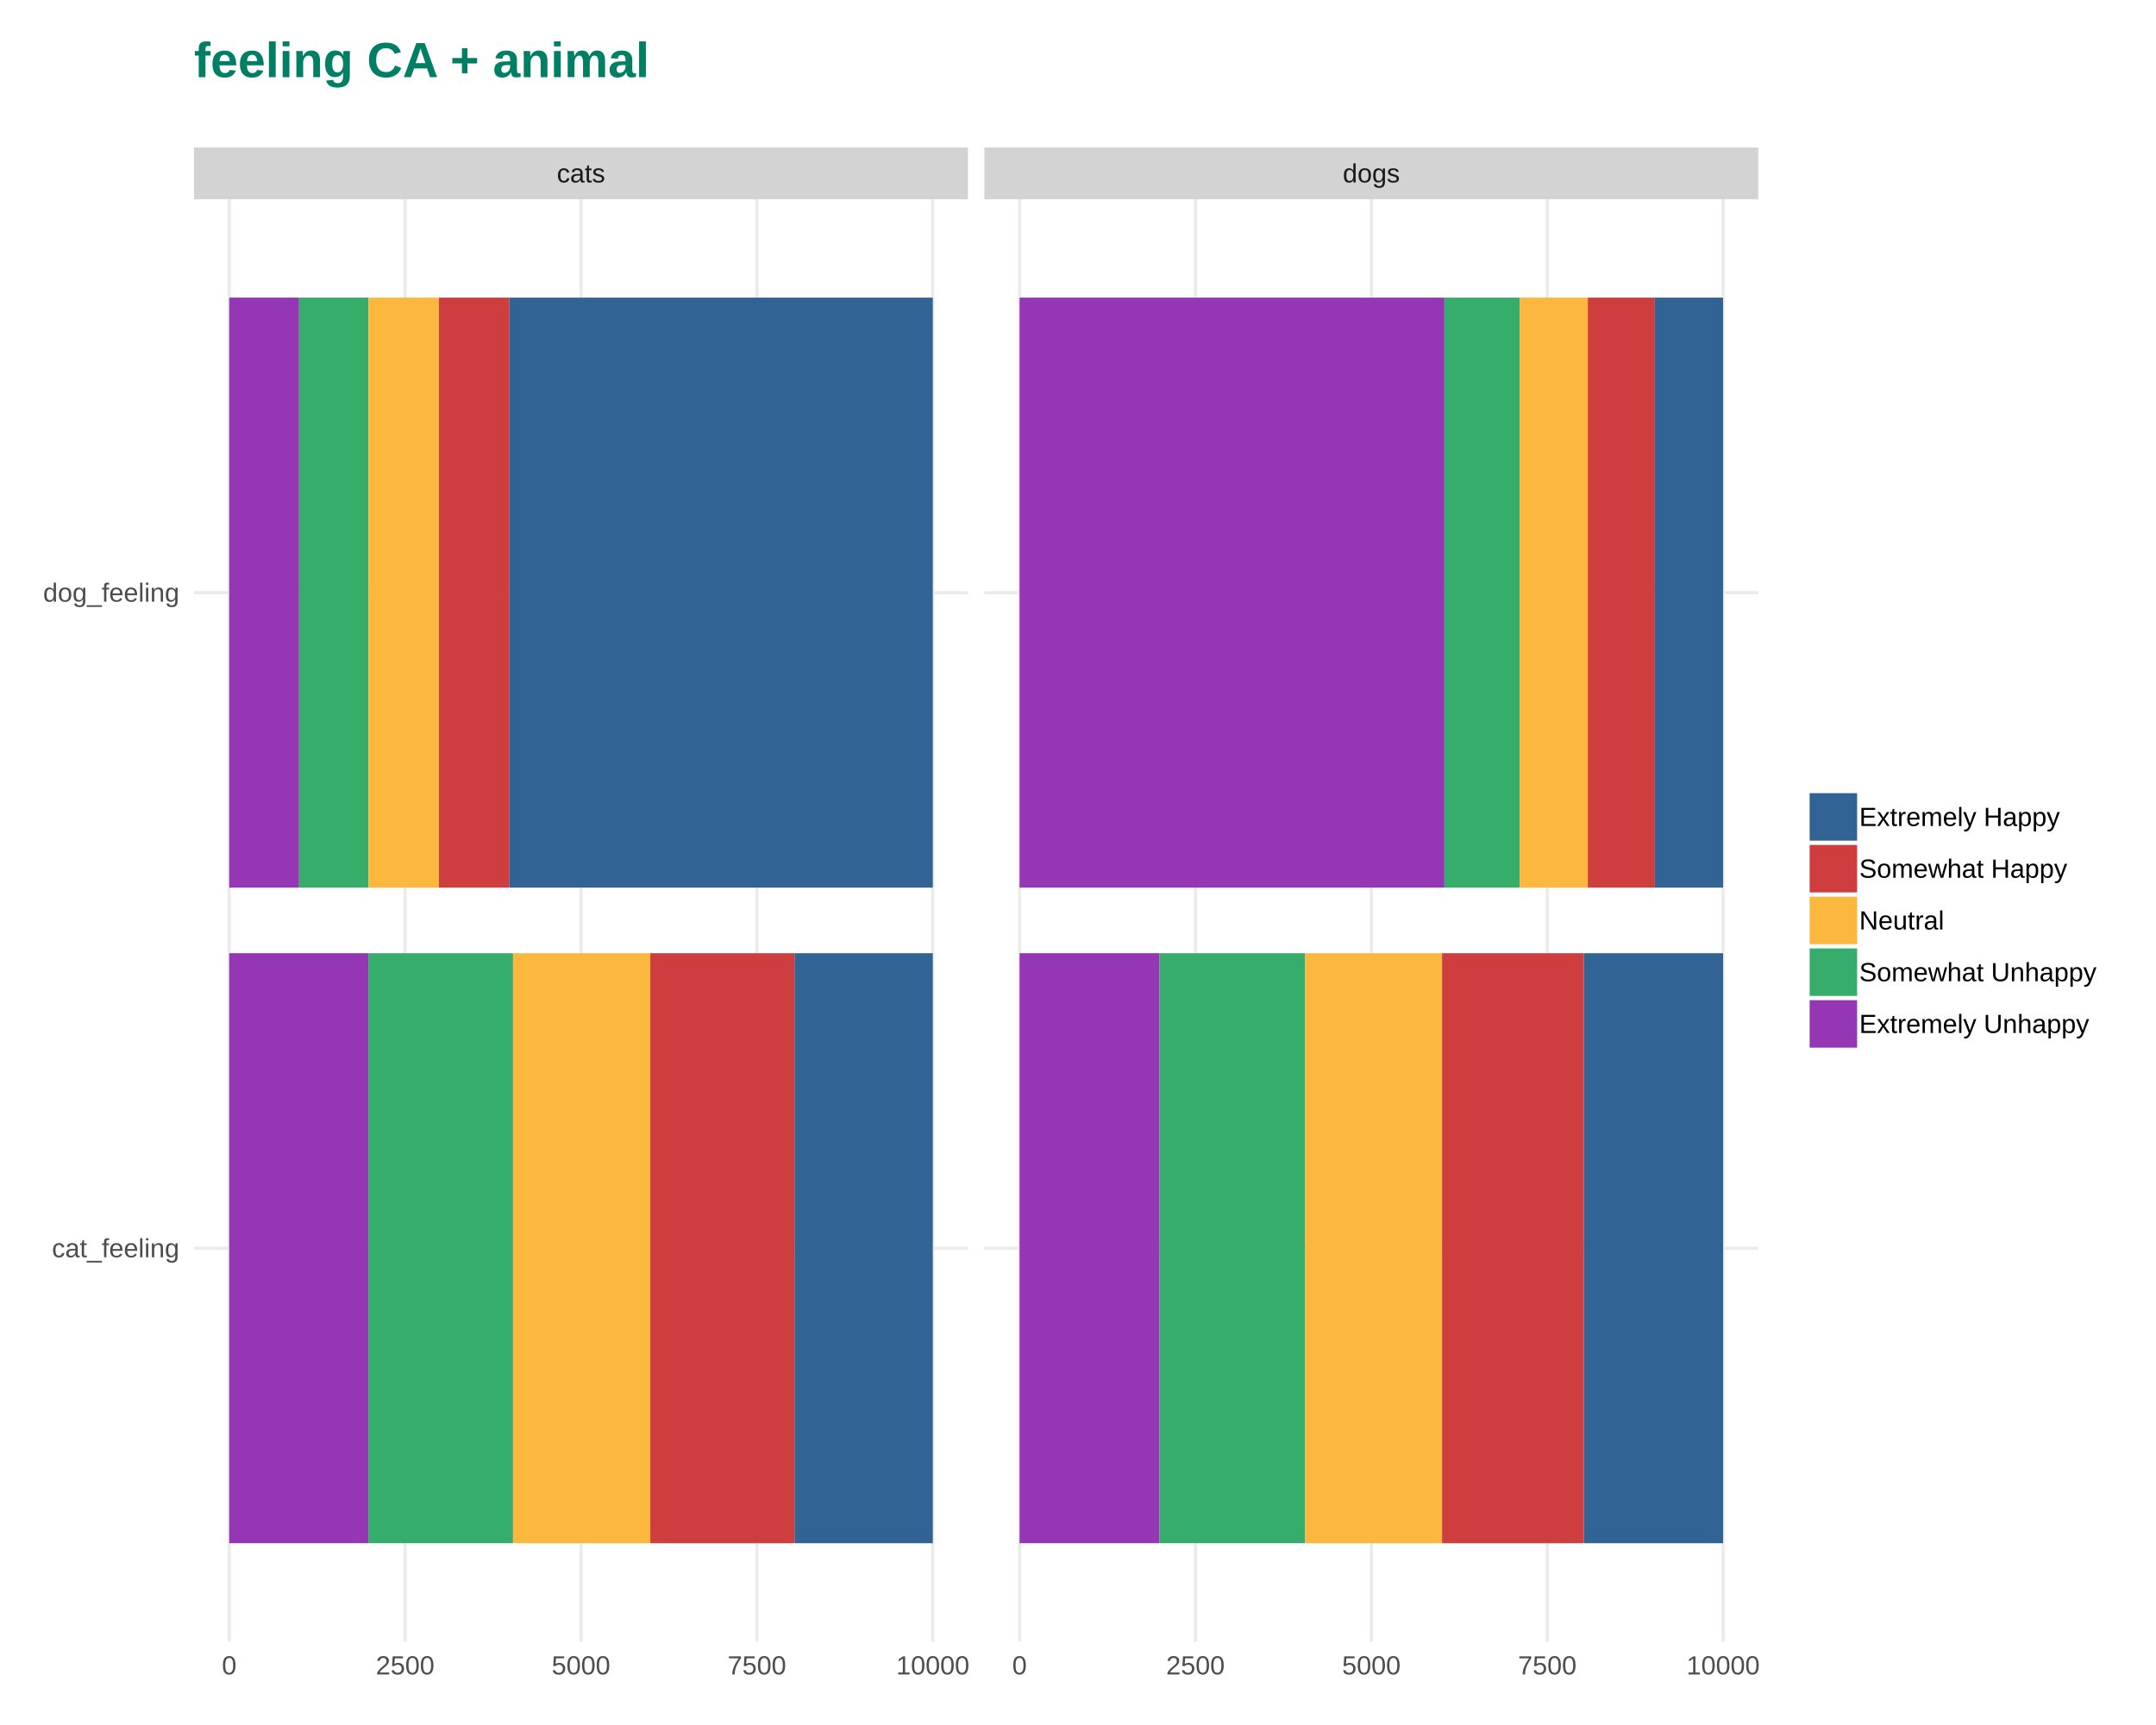
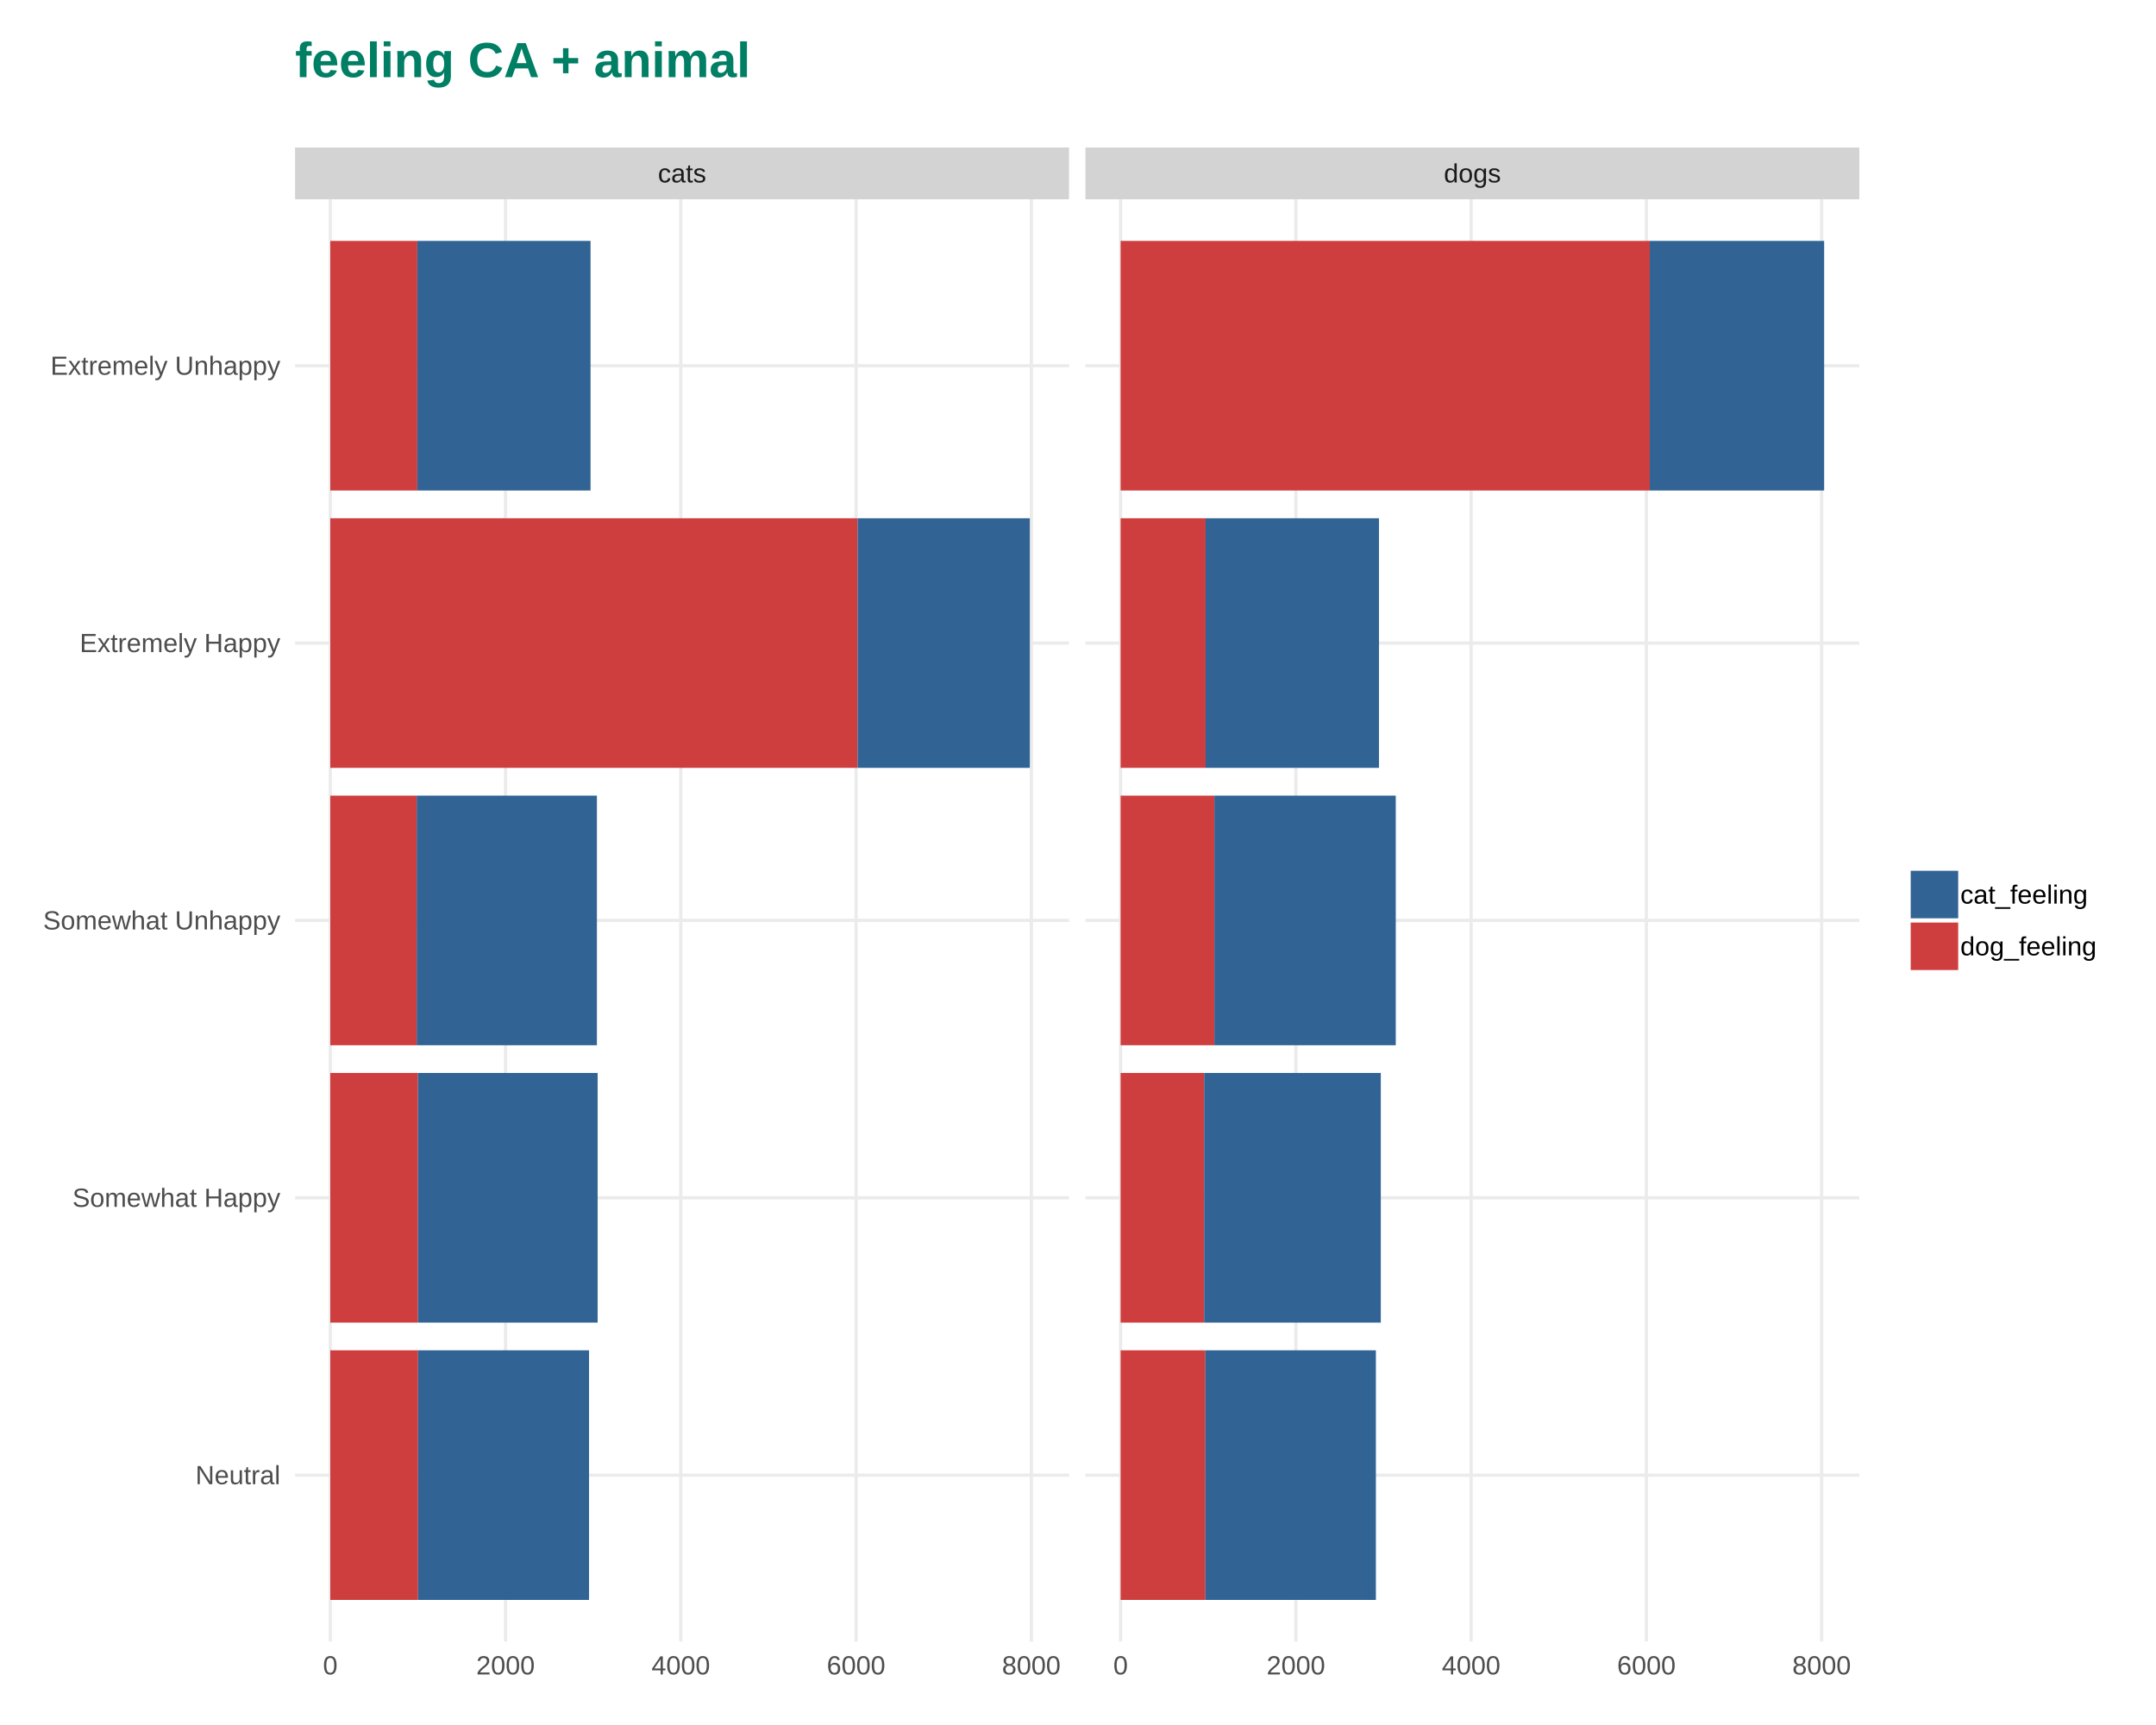
<svg xmlns="http://www.w3.org/2000/svg" viewBox="0 0 720.00 576.00">
  <defs>
    <style type="text/css">
    line, polyline, polygon, path, rect, circle {
      fill: none;
      stroke: #000000;
      stroke-linecap: round;
      stroke-linejoin: round;
      stroke-miterlimit: 10.00;
    }
  </style>
  </defs>
  <rect width="100%" height="100%" style="stroke: none; fill: #FFFFFF;" />
  <defs>
-     <clipPath id="cpNjQuODB8MzIzLjI1fDU0OC4xNHw2Ni41NQ==">
-       <rect x="64.80" y="66.55" width="258.45" height="481.59" />
+     <clipPath id="cpOTguNTV8MzU3LjAwfDU0OC4xNHw2Ni41NQ==">
+       <rect x="98.55" y="66.55" width="258.45" height="481.59" />
    </clipPath>
  </defs>
-   <polyline points="64.80,416.79 323.25,416.79 " style="stroke-width: 1.07; stroke: #EBEBEB; stroke-linecap: butt;" clip-path="url(#cpNjQuODB8MzIzLjI1fDU0OC4xNHw2Ni41NQ==)" />
-   <polyline points="64.80,197.89 323.25,197.89 " style="stroke-width: 1.07; stroke: #EBEBEB; stroke-linecap: butt;" clip-path="url(#cpNjQuODB8MzIzLjI1fDU0OC4xNHw2Ni41NQ==)" />
-   <polyline points="76.55,548.14 76.55,66.55 " style="stroke-width: 1.07; stroke: #EBEBEB; stroke-linecap: butt;" clip-path="url(#cpNjQuODB8MzIzLjI1fDU0OC4xNHw2Ni41NQ==)" />
-   <polyline points="135.29,548.14 135.29,66.55 " style="stroke-width: 1.07; stroke: #EBEBEB; stroke-linecap: butt;" clip-path="url(#cpNjQuODB8MzIzLjI1fDU0OC4xNHw2Ni41NQ==)" />
-   <polyline points="194.03,548.14 194.03,66.55 " style="stroke-width: 1.07; stroke: #EBEBEB; stroke-linecap: butt;" clip-path="url(#cpNjQuODB8MzIzLjI1fDU0OC4xNHw2Ni41NQ==)" />
-   <polyline points="252.77,548.14 252.77,66.55 " style="stroke-width: 1.07; stroke: #EBEBEB; stroke-linecap: butt;" clip-path="url(#cpNjQuODB8MzIzLjI1fDU0OC4xNHw2Ni41NQ==)" />
-   <polyline points="311.50,548.14 311.50,66.55 " style="stroke-width: 1.07; stroke: #EBEBEB; stroke-linecap: butt;" clip-path="url(#cpNjQuODB8MzIzLjI1fDU0OC4xNHw2Ni41NQ==)" />
-   <rect x="76.55" y="318.29" width="46.45" height="197.01" style="stroke-width: 1.07; stroke: none; stroke-linecap: butt; fill: #9537B5;" clip-path="url(#cpNjQuODB8MzIzLjI1fDU0OC4xNHw2Ni41NQ==)" />
-   <rect x="123.00" y="318.29" width="48.33" height="197.01" style="stroke-width: 1.07; stroke: none; stroke-linecap: butt; fill: #37AD6C;" clip-path="url(#cpNjQuODB8MzIzLjI1fDU0OC4xNHw2Ni41NQ==)" />
-   <rect x="171.33" y="318.29" width="45.84" height="197.01" style="stroke-width: 1.07; stroke: none; stroke-linecap: butt; fill: #FCB73E;" clip-path="url(#cpNjQuODB8MzIzLjI1fDU0OC4xNHw2Ni41NQ==)" />
-   <rect x="217.17" y="318.29" width="48.17" height="197.01" style="stroke-width: 1.07; stroke: none; stroke-linecap: butt; fill: #CF3E3E;" clip-path="url(#cpNjQuODB8MzIzLjI1fDU0OC4xNHw2Ni41NQ==)" />
-   <rect x="265.34" y="318.29" width="46.17" height="197.01" style="stroke-width: 1.07; stroke: none; stroke-linecap: butt; fill: #316395;" clip-path="url(#cpNjQuODB8MzIzLjI1fDU0OC4xNHw2Ni41NQ==)" />
-   <rect x="76.55" y="99.38" width="23.33" height="197.01" style="stroke-width: 1.07; stroke: none; stroke-linecap: butt; fill: #9537B5;" clip-path="url(#cpNjQuODB8MzIzLjI1fDU0OC4xNHw2Ni41NQ==)" />
-   <rect x="99.88" y="99.38" width="23.17" height="197.01" style="stroke-width: 1.07; stroke: none; stroke-linecap: butt; fill: #37AD6C;" clip-path="url(#cpNjQuODB8MzIzLjI1fDU0OC4xNHw2Ni41NQ==)" />
-   <rect x="123.05" y="99.38" width="23.54" height="197.01" style="stroke-width: 1.07; stroke: none; stroke-linecap: butt; fill: #FCB73E;" clip-path="url(#cpNjQuODB8MzIzLjI1fDU0OC4xNHw2Ni41NQ==)" />
-   <rect x="146.59" y="99.38" width="23.52" height="197.01" style="stroke-width: 1.07; stroke: none; stroke-linecap: butt; fill: #CF3E3E;" clip-path="url(#cpNjQuODB8MzIzLjI1fDU0OC4xNHw2Ni41NQ==)" />
-   <rect x="170.11" y="99.38" width="141.40" height="197.01" style="stroke-width: 1.07; stroke: none; stroke-linecap: butt; fill: #316395;" clip-path="url(#cpNjQuODB8MzIzLjI1fDU0OC4xNHw2Ni41NQ==)" />
+   <polyline points="98.55,492.57 357.00,492.57 " style="stroke-width: 1.07; stroke: #EBEBEB; stroke-linecap: butt;" clip-path="url(#cpOTguNTV8MzU3LjAwfDU0OC4xNHw2Ni41NQ==)" />
+   <polyline points="98.55,399.96 357.00,399.96 " style="stroke-width: 1.07; stroke: #EBEBEB; stroke-linecap: butt;" clip-path="url(#cpOTguNTV8MzU3LjAwfDU0OC4xNHw2Ni41NQ==)" />
+   <polyline points="98.55,307.34 357.00,307.34 " style="stroke-width: 1.07; stroke: #EBEBEB; stroke-linecap: butt;" clip-path="url(#cpOTguNTV8MzU3LjAwfDU0OC4xNHw2Ni41NQ==)" />
+   <polyline points="98.55,214.73 357.00,214.73 " style="stroke-width: 1.07; stroke: #EBEBEB; stroke-linecap: butt;" clip-path="url(#cpOTguNTV8MzU3LjAwfDU0OC4xNHw2Ni41NQ==)" />
+   <polyline points="98.55,122.12 357.00,122.12 " style="stroke-width: 1.07; stroke: #EBEBEB; stroke-linecap: butt;" clip-path="url(#cpOTguNTV8MzU3LjAwfDU0OC4xNHw2Ni41NQ==)" />
+   <polyline points="110.30,548.14 110.30,66.55 " style="stroke-width: 1.07; stroke: #EBEBEB; stroke-linecap: butt;" clip-path="url(#cpOTguNTV8MzU3LjAwfDU0OC4xNHw2Ni41NQ==)" />
+   <polyline points="168.82,548.14 168.82,66.55 " style="stroke-width: 1.07; stroke: #EBEBEB; stroke-linecap: butt;" clip-path="url(#cpOTguNTV8MzU3LjAwfDU0OC4xNHw2Ni41NQ==)" />
+   <polyline points="227.35,548.14 227.35,66.55 " style="stroke-width: 1.07; stroke: #EBEBEB; stroke-linecap: butt;" clip-path="url(#cpOTguNTV8MzU3LjAwfDU0OC4xNHw2Ni41NQ==)" />
+   <polyline points="285.88,548.14 285.88,66.55 " style="stroke-width: 1.07; stroke: #EBEBEB; stroke-linecap: butt;" clip-path="url(#cpOTguNTV8MzU3LjAwfDU0OC4xNHw2Ni41NQ==)" />
+   <polyline points="344.41,548.14 344.41,66.55 " style="stroke-width: 1.07; stroke: #EBEBEB; stroke-linecap: butt;" clip-path="url(#cpOTguNTV8MzU3LjAwfDU0OC4xNHw2Ni41NQ==)" />
+   <rect x="110.30" y="450.89" width="29.32" height="83.35" style="stroke-width: 1.07; stroke: none; stroke-linecap: butt; fill: #CF3E3E;" clip-path="url(#cpOTguNTV8MzU3LjAwfDU0OC4xNHw2Ni41NQ==)" />
+   <rect x="139.62" y="450.89" width="57.09" height="83.35" style="stroke-width: 1.07; stroke: none; stroke-linecap: butt; fill: #316395;" clip-path="url(#cpOTguNTV8MzU3LjAwfDU0OC4xNHw2Ni41NQ==)" />
+   <rect x="110.30" y="358.28" width="29.29" height="83.35" style="stroke-width: 1.07; stroke: none; stroke-linecap: butt; fill: #CF3E3E;" clip-path="url(#cpOTguNTV8MzU3LjAwfDU0OC4xNHw2Ni41NQ==)" />
+   <rect x="139.59" y="358.28" width="59.99" height="83.35" style="stroke-width: 1.07; stroke: none; stroke-linecap: butt; fill: #316395;" clip-path="url(#cpOTguNTV8MzU3LjAwfDU0OC4xNHw2Ni41NQ==)" />
+   <rect x="110.30" y="265.67" width="28.85" height="83.35" style="stroke-width: 1.07; stroke: none; stroke-linecap: butt; fill: #CF3E3E;" clip-path="url(#cpOTguNTV8MzU3LjAwfDU0OC4xNHw2Ni41NQ==)" />
+   <rect x="139.15" y="265.67" width="60.19" height="83.35" style="stroke-width: 1.07; stroke: none; stroke-linecap: butt; fill: #316395;" clip-path="url(#cpOTguNTV8MzU3LjAwfDU0OC4xNHw2Ni41NQ==)" />
+   <rect x="110.30" y="173.05" width="176.11" height="83.35" style="stroke-width: 1.07; stroke: none; stroke-linecap: butt; fill: #CF3E3E;" clip-path="url(#cpOTguNTV8MzU3LjAwfDU0OC4xNHw2Ni41NQ==)" />
+   <rect x="286.41" y="173.05" width="57.50" height="83.35" style="stroke-width: 1.07; stroke: none; stroke-linecap: butt; fill: #316395;" clip-path="url(#cpOTguNTV8MzU3LjAwfDU0OC4xNHw2Ni41NQ==)" />
+   <rect x="110.30" y="80.44" width="29.06" height="83.35" style="stroke-width: 1.07; stroke: none; stroke-linecap: butt; fill: #CF3E3E;" clip-path="url(#cpOTguNTV8MzU3LjAwfDU0OC4xNHw2Ni41NQ==)" />
+   <rect x="139.36" y="80.44" width="57.85" height="83.35" style="stroke-width: 1.07; stroke: none; stroke-linecap: butt; fill: #316395;" clip-path="url(#cpOTguNTV8MzU3LjAwfDU0OC4xNHw2Ni41NQ==)" />
  <defs>
    <clipPath id="cpMC4wMHw3MjAuMDB8NTc2LjAwfDAuMDA=">
      <rect x="0.00" y="0.00" width="720.00" height="576.00" />
    </clipPath>
  </defs>
  <defs>
-     <clipPath id="cpMzI4LjczfDU4Ny4xOHw1NDguMTR8NjYuNTU=">
-       <rect x="328.73" y="66.55" width="258.45" height="481.59" />
+     <clipPath id="cpMzYyLjQ4fDYyMC45M3w1NDguMTR8NjYuNTU=">
+       <rect x="362.48" y="66.55" width="258.45" height="481.59" />
    </clipPath>
  </defs>
-   <polyline points="328.73,416.79 587.18,416.79 " style="stroke-width: 1.07; stroke: #EBEBEB; stroke-linecap: butt;" clip-path="url(#cpMzI4LjczfDU4Ny4xOHw1NDguMTR8NjYuNTU=)" />
-   <polyline points="328.73,197.89 587.18,197.89 " style="stroke-width: 1.07; stroke: #EBEBEB; stroke-linecap: butt;" clip-path="url(#cpMzI4LjczfDU4Ny4xOHw1NDguMTR8NjYuNTU=)" />
-   <polyline points="340.48,548.14 340.48,66.55 " style="stroke-width: 1.07; stroke: #EBEBEB; stroke-linecap: butt;" clip-path="url(#cpMzI4LjczfDU4Ny4xOHw1NDguMTR8NjYuNTU=)" />
-   <polyline points="399.22,548.14 399.22,66.55 " style="stroke-width: 1.07; stroke: #EBEBEB; stroke-linecap: butt;" clip-path="url(#cpMzI4LjczfDU4Ny4xOHw1NDguMTR8NjYuNTU=)" />
-   <polyline points="457.96,548.14 457.96,66.55 " style="stroke-width: 1.07; stroke: #EBEBEB; stroke-linecap: butt;" clip-path="url(#cpMzI4LjczfDU4Ny4xOHw1NDguMTR8NjYuNTU=)" />
-   <polyline points="516.70,548.14 516.70,66.55 " style="stroke-width: 1.07; stroke: #EBEBEB; stroke-linecap: butt;" clip-path="url(#cpMzI4LjczfDU4Ny4xOHw1NDguMTR8NjYuNTU=)" />
-   <polyline points="575.44,548.14 575.44,66.55 " style="stroke-width: 1.07; stroke: #EBEBEB; stroke-linecap: butt;" clip-path="url(#cpMzI4LjczfDU4Ny4xOHw1NDguMTR8NjYuNTU=)" />
-   <rect x="340.48" y="318.29" width="46.76" height="197.01" style="stroke-width: 1.07; stroke: none; stroke-linecap: butt; fill: #9537B5;" clip-path="url(#cpMzI4LjczfDU4Ny4xOHw1NDguMTR8NjYuNTU=)" />
-   <rect x="387.24" y="318.29" width="48.64" height="197.01" style="stroke-width: 1.07; stroke: none; stroke-linecap: butt; fill: #37AD6C;" clip-path="url(#cpMzI4LjczfDU4Ny4xOHw1NDguMTR8NjYuNTU=)" />
-   <rect x="435.87" y="318.29" width="45.70" height="197.01" style="stroke-width: 1.07; stroke: none; stroke-linecap: butt; fill: #FCB73E;" clip-path="url(#cpMzI4LjczfDU4Ny4xOHw1NDguMTR8NjYuNTU=)" />
-   <rect x="481.57" y="318.29" width="47.37" height="197.01" style="stroke-width: 1.07; stroke: none; stroke-linecap: butt; fill: #CF3E3E;" clip-path="url(#cpMzI4LjczfDU4Ny4xOHw1NDguMTR8NjYuNTU=)" />
-   <rect x="528.94" y="318.29" width="46.50" height="197.01" style="stroke-width: 1.07; stroke: none; stroke-linecap: butt; fill: #316395;" clip-path="url(#cpMzI4LjczfDU4Ny4xOHw1NDguMTR8NjYuNTU=)" />
-   <rect x="340.48" y="99.38" width="141.89" height="197.01" style="stroke-width: 1.07; stroke: none; stroke-linecap: butt; fill: #9537B5;" clip-path="url(#cpMzI4LjczfDU4Ny4xOHw1NDguMTR8NjYuNTU=)" />
-   <rect x="482.37" y="99.38" width="25.14" height="197.01" style="stroke-width: 1.07; stroke: none; stroke-linecap: butt; fill: #37AD6C;" clip-path="url(#cpMzI4LjczfDU4Ny4xOHw1NDguMTR8NjYuNTU=)" />
-   <rect x="507.51" y="99.38" width="22.74" height="197.01" style="stroke-width: 1.07; stroke: none; stroke-linecap: butt; fill: #FCB73E;" clip-path="url(#cpMzI4LjczfDU4Ny4xOHw1NDguMTR8NjYuNTU=)" />
-   <rect x="530.25" y="99.38" width="22.39" height="197.01" style="stroke-width: 1.07; stroke: none; stroke-linecap: butt; fill: #CF3E3E;" clip-path="url(#cpMzI4LjczfDU4Ny4xOHw1NDguMTR8NjYuNTU=)" />
-   <rect x="552.64" y="99.38" width="22.79" height="197.01" style="stroke-width: 1.07; stroke: none; stroke-linecap: butt; fill: #316395;" clip-path="url(#cpMzI4LjczfDU4Ny4xOHw1NDguMTR8NjYuNTU=)" />
+   <polyline points="362.48,492.57 620.93,492.57 " style="stroke-width: 1.07; stroke: #EBEBEB; stroke-linecap: butt;" clip-path="url(#cpMzYyLjQ4fDYyMC45M3w1NDguMTR8NjYuNTU=)" />
+   <polyline points="362.48,399.96 620.93,399.96 " style="stroke-width: 1.07; stroke: #EBEBEB; stroke-linecap: butt;" clip-path="url(#cpMzYyLjQ4fDYyMC45M3w1NDguMTR8NjYuNTU=)" />
+   <polyline points="362.48,307.34 620.93,307.34 " style="stroke-width: 1.07; stroke: #EBEBEB; stroke-linecap: butt;" clip-path="url(#cpMzYyLjQ4fDYyMC45M3w1NDguMTR8NjYuNTU=)" />
+   <polyline points="362.48,214.73 620.93,214.73 " style="stroke-width: 1.07; stroke: #EBEBEB; stroke-linecap: butt;" clip-path="url(#cpMzYyLjQ4fDYyMC45M3w1NDguMTR8NjYuNTU=)" />
+   <polyline points="362.48,122.12 620.93,122.12 " style="stroke-width: 1.07; stroke: #EBEBEB; stroke-linecap: butt;" clip-path="url(#cpMzYyLjQ4fDYyMC45M3w1NDguMTR8NjYuNTU=)" />
+   <polyline points="374.23,548.14 374.23,66.55 " style="stroke-width: 1.07; stroke: #EBEBEB; stroke-linecap: butt;" clip-path="url(#cpMzYyLjQ4fDYyMC45M3w1NDguMTR8NjYuNTU=)" />
+   <polyline points="432.76,548.14 432.76,66.55 " style="stroke-width: 1.07; stroke: #EBEBEB; stroke-linecap: butt;" clip-path="url(#cpMzYyLjQ4fDYyMC45M3w1NDguMTR8NjYuNTU=)" />
+   <polyline points="491.28,548.14 491.28,66.55 " style="stroke-width: 1.07; stroke: #EBEBEB; stroke-linecap: butt;" clip-path="url(#cpMzYyLjQ4fDYyMC45M3w1NDguMTR8NjYuNTU=)" />
+   <polyline points="549.81,548.14 549.81,66.55 " style="stroke-width: 1.07; stroke: #EBEBEB; stroke-linecap: butt;" clip-path="url(#cpMzYyLjQ4fDYyMC45M3w1NDguMTR8NjYuNTU=)" />
+   <polyline points="608.34,548.14 608.34,66.55 " style="stroke-width: 1.07; stroke: #EBEBEB; stroke-linecap: butt;" clip-path="url(#cpMzYyLjQ4fDYyMC45M3w1NDguMTR8NjYuNTU=)" />
+   <rect x="374.23" y="450.89" width="28.33" height="83.35" style="stroke-width: 1.07; stroke: none; stroke-linecap: butt; fill: #CF3E3E;" clip-path="url(#cpMzYyLjQ4fDYyMC45M3w1NDguMTR8NjYuNTU=)" />
+   <rect x="402.56" y="450.89" width="56.92" height="83.35" style="stroke-width: 1.07; stroke: none; stroke-linecap: butt; fill: #316395;" clip-path="url(#cpMzYyLjQ4fDYyMC45M3w1NDguMTR8NjYuNTU=)" />
+   <rect x="374.23" y="358.28" width="27.89" height="83.35" style="stroke-width: 1.07; stroke: none; stroke-linecap: butt; fill: #CF3E3E;" clip-path="url(#cpMzYyLjQ4fDYyMC45M3w1NDguMTR8NjYuNTU=)" />
+   <rect x="402.12" y="358.28" width="59.00" height="83.35" style="stroke-width: 1.07; stroke: none; stroke-linecap: butt; fill: #316395;" clip-path="url(#cpMzYyLjQ4fDYyMC45M3w1NDguMTR8NjYuNTU=)" />
+   <rect x="374.23" y="265.67" width="31.31" height="83.35" style="stroke-width: 1.07; stroke: none; stroke-linecap: butt; fill: #CF3E3E;" clip-path="url(#cpMzYyLjQ4fDYyMC45M3w1NDguMTR8NjYuNTU=)" />
+   <rect x="405.54" y="265.67" width="60.58" height="83.35" style="stroke-width: 1.07; stroke: none; stroke-linecap: butt; fill: #316395;" clip-path="url(#cpMzYyLjQ4fDYyMC45M3w1NDguMTR8NjYuNTU=)" />
+   <rect x="374.23" y="173.05" width="28.39" height="83.35" style="stroke-width: 1.07; stroke: none; stroke-linecap: butt; fill: #CF3E3E;" clip-path="url(#cpMzYyLjQ4fDYyMC45M3w1NDguMTR8NjYuNTU=)" />
+   <rect x="402.61" y="173.05" width="57.91" height="83.35" style="stroke-width: 1.07; stroke: none; stroke-linecap: butt; fill: #316395;" clip-path="url(#cpMzYyLjQ4fDYyMC45M3w1NDguMTR8NjYuNTU=)" />
+   <rect x="374.23" y="80.44" width="176.72" height="83.35" style="stroke-width: 1.07; stroke: none; stroke-linecap: butt; fill: #CF3E3E;" clip-path="url(#cpMzYyLjQ4fDYyMC45M3w1NDguMTR8NjYuNTU=)" />
+   <rect x="550.95" y="80.44" width="58.23" height="83.35" style="stroke-width: 1.07; stroke: none; stroke-linecap: butt; fill: #316395;" clip-path="url(#cpMzYyLjQ4fDYyMC45M3w1NDguMTR8NjYuNTU=)" />
  <defs>
    <clipPath id="cpMC4wMHw3MjAuMDB8NTc2LjAwfDAuMDA=">
      <rect x="0.00" y="0.00" width="720.00" height="576.00" />
    </clipPath>
  </defs>
  <defs>
-     <clipPath id="cpNjQuODB8MzIzLjI1fDY2LjU1fDQ5LjI1">
-       <rect x="64.80" y="49.25" width="258.45" height="17.30" />
+     <clipPath id="cpOTguNTV8MzU3LjAwfDY2LjU1fDQ5LjI1">
+       <rect x="98.55" y="49.25" width="258.45" height="17.30" />
    </clipPath>
  </defs>
-   <rect x="64.80" y="49.25" width="258.45" height="17.30" style="stroke-width: 1.07; stroke: none; fill: #D3D3D3;" clip-path="url(#cpNjQuODB8MzIzLjI1fDY2LjU1fDQ5LjI1)" />
-   <g clip-path="url(#cpNjQuODB8MzIzLjI1fDY2LjU1fDQ5LjI1)">
-     <text x="185.96" y="60.92" style="font-size: 8.80px; fill: #1A1A1A; font-family: Liberation Sans;" textLength="16.14px" lengthAdjust="spacingAndGlyphs">cats</text>
+   <rect x="98.55" y="49.25" width="258.45" height="17.30" style="stroke-width: 1.07; stroke: none; fill: #D3D3D3;" clip-path="url(#cpOTguNTV8MzU3LjAwfDY2LjU1fDQ5LjI1)" />
+   <g clip-path="url(#cpOTguNTV8MzU3LjAwfDY2LjU1fDQ5LjI1)">
+     <text x="219.71" y="60.92" style="font-size: 8.80px; fill: #1A1A1A; font-family: Liberation Sans;" textLength="16.14px" lengthAdjust="spacingAndGlyphs">cats</text>
  </g>
  <defs>
    <clipPath id="cpMC4wMHw3MjAuMDB8NTc2LjAwfDAuMDA=">
      <rect x="0.00" y="0.00" width="720.00" height="576.00" />
    </clipPath>
  </defs>
  <defs>
-     <clipPath id="cpMzI4LjczfDU4Ny4xOHw2Ni41NXw0OS4yNQ==">
-       <rect x="328.73" y="49.25" width="258.45" height="17.30" />
+     <clipPath id="cpMzYyLjQ4fDYyMC45M3w2Ni41NXw0OS4yNQ==">
+       <rect x="362.48" y="49.25" width="258.45" height="17.30" />
    </clipPath>
  </defs>
-   <rect x="328.73" y="49.25" width="258.45" height="17.30" style="stroke-width: 1.07; stroke: none; fill: #D3D3D3;" clip-path="url(#cpMzI4LjczfDU4Ny4xOHw2Ni41NXw0OS4yNQ==)" />
-   <g clip-path="url(#cpMzI4LjczfDU4Ny4xOHw2Ni41NXw0OS4yNQ==)">
-     <text x="448.42" y="60.92" style="font-size: 8.80px; fill: #1A1A1A; font-family: Liberation Sans;" textLength="19.08px" lengthAdjust="spacingAndGlyphs">dogs</text>
+   <rect x="362.48" y="49.25" width="258.45" height="17.30" style="stroke-width: 1.07; stroke: none; fill: #D3D3D3;" clip-path="url(#cpMzYyLjQ4fDYyMC45M3w2Ni41NXw0OS4yNQ==)" />
+   <g clip-path="url(#cpMzYyLjQ4fDYyMC45M3w2Ni41NXw0OS4yNQ==)">
+     <text x="482.17" y="60.92" style="font-size: 8.80px; fill: #1A1A1A; font-family: Liberation Sans;" textLength="19.08px" lengthAdjust="spacingAndGlyphs">dogs</text>
  </g>
  <defs>
    <clipPath id="cpMC4wMHw3MjAuMDB8NTc2LjAwfDAuMDA=">
      <rect x="0.00" y="0.00" width="720.00" height="576.00" />
    </clipPath>
  </defs>
  <g clip-path="url(#cpMC4wMHw3MjAuMDB8NTc2LjAwfDAuMDA=)">
-     <text x="74.10" y="559.12" style="font-size: 8.80px; fill: #4D4D4D; font-family: Liberation Sans;" textLength="4.89px" lengthAdjust="spacingAndGlyphs">0</text>
+     <text x="107.85" y="559.12" style="font-size: 8.80px; fill: #4D4D4D; font-family: Liberation Sans;" textLength="4.89px" lengthAdjust="spacingAndGlyphs">0</text>
  </g>
  <g clip-path="url(#cpMC4wMHw3MjAuMDB8NTc2LjAwfDAuMDA=)">
-     <text x="125.51" y="559.12" style="font-size: 8.80px; fill: #4D4D4D; font-family: Liberation Sans;" textLength="19.56px" lengthAdjust="spacingAndGlyphs">2500</text>
+     <text x="159.04" y="559.12" style="font-size: 8.80px; fill: #4D4D4D; font-family: Liberation Sans;" textLength="19.56px" lengthAdjust="spacingAndGlyphs">2000</text>
  </g>
  <g clip-path="url(#cpMC4wMHw3MjAuMDB8NTc2LjAwfDAuMDA=)">
-     <text x="184.24" y="559.12" style="font-size: 8.80px; fill: #4D4D4D; font-family: Liberation Sans;" textLength="19.56px" lengthAdjust="spacingAndGlyphs">5000</text>
+     <text x="217.57" y="559.12" style="font-size: 8.80px; fill: #4D4D4D; font-family: Liberation Sans;" textLength="19.56px" lengthAdjust="spacingAndGlyphs">4000</text>
  </g>
  <g clip-path="url(#cpMC4wMHw3MjAuMDB8NTc2LjAwfDAuMDA=)">
-     <text x="242.98" y="559.12" style="font-size: 8.80px; fill: #4D4D4D; font-family: Liberation Sans;" textLength="19.56px" lengthAdjust="spacingAndGlyphs">7500</text>
+     <text x="276.10" y="559.12" style="font-size: 8.80px; fill: #4D4D4D; font-family: Liberation Sans;" textLength="19.56px" lengthAdjust="spacingAndGlyphs">6000</text>
  </g>
  <g clip-path="url(#cpMC4wMHw3MjAuMDB8NTc2LjAwfDAuMDA=)">
-     <text x="299.28" y="559.12" style="font-size: 8.80px; fill: #4D4D4D; font-family: Liberation Sans;" textLength="24.45px" lengthAdjust="spacingAndGlyphs">10000</text>
+     <text x="334.62" y="559.12" style="font-size: 8.80px; fill: #4D4D4D; font-family: Liberation Sans;" textLength="19.56px" lengthAdjust="spacingAndGlyphs">8000</text>
  </g>
  <g clip-path="url(#cpMC4wMHw3MjAuMDB8NTc2LjAwfDAuMDA=)">
-     <text x="338.03" y="559.12" style="font-size: 8.80px; fill: #4D4D4D; font-family: Liberation Sans;" textLength="4.89px" lengthAdjust="spacingAndGlyphs">0</text>
+     <text x="371.78" y="559.12" style="font-size: 8.80px; fill: #4D4D4D; font-family: Liberation Sans;" textLength="4.89px" lengthAdjust="spacingAndGlyphs">0</text>
  </g>
  <g clip-path="url(#cpMC4wMHw3MjAuMDB8NTc2LjAwfDAuMDA=)">
-     <text x="389.44" y="559.12" style="font-size: 8.80px; fill: #4D4D4D; font-family: Liberation Sans;" textLength="19.56px" lengthAdjust="spacingAndGlyphs">2500</text>
+     <text x="422.98" y="559.12" style="font-size: 8.80px; fill: #4D4D4D; font-family: Liberation Sans;" textLength="19.56px" lengthAdjust="spacingAndGlyphs">2000</text>
  </g>
  <g clip-path="url(#cpMC4wMHw3MjAuMDB8NTc2LjAwfDAuMDA=)">
-     <text x="448.18" y="559.12" style="font-size: 8.80px; fill: #4D4D4D; font-family: Liberation Sans;" textLength="19.56px" lengthAdjust="spacingAndGlyphs">5000</text>
+     <text x="481.50" y="559.12" style="font-size: 8.80px; fill: #4D4D4D; font-family: Liberation Sans;" textLength="19.56px" lengthAdjust="spacingAndGlyphs">4000</text>
  </g>
  <g clip-path="url(#cpMC4wMHw3MjAuMDB8NTc2LjAwfDAuMDA=)">
-     <text x="506.92" y="559.12" style="font-size: 8.80px; fill: #4D4D4D; font-family: Liberation Sans;" textLength="19.56px" lengthAdjust="spacingAndGlyphs">7500</text>
+     <text x="540.03" y="559.12" style="font-size: 8.80px; fill: #4D4D4D; font-family: Liberation Sans;" textLength="19.56px" lengthAdjust="spacingAndGlyphs">6000</text>
  </g>
  <g clip-path="url(#cpMC4wMHw3MjAuMDB8NTc2LjAwfDAuMDA=)">
-     <text x="563.21" y="559.12" style="font-size: 8.80px; fill: #4D4D4D; font-family: Liberation Sans;" textLength="24.45px" lengthAdjust="spacingAndGlyphs">10000</text>
+     <text x="598.56" y="559.12" style="font-size: 8.80px; fill: #4D4D4D; font-family: Liberation Sans;" textLength="19.56px" lengthAdjust="spacingAndGlyphs">8000</text>
  </g>
  <g clip-path="url(#cpMC4wMHw3MjAuMDB8NTc2LjAwfDAuMDA=)">
-     <text x="17.34" y="419.82" style="font-size: 8.80px; fill: #4D4D4D; font-family: Liberation Sans;" textLength="42.53px" lengthAdjust="spacingAndGlyphs">cat_feeling</text>
+     <text x="65.27" y="495.59" style="font-size: 8.80px; fill: #4D4D4D; font-family: Liberation Sans;" textLength="28.34px" lengthAdjust="spacingAndGlyphs">Neutral</text>
  </g>
  <g clip-path="url(#cpMC4wMHw3MjAuMDB8NTc2LjAwfDAuMDA=)">
-     <text x="14.40" y="200.91" style="font-size: 8.80px; fill: #4D4D4D; font-family: Liberation Sans;" textLength="45.47px" lengthAdjust="spacingAndGlyphs">dog_feeling</text>
-   </g>
-   <rect x="604.33" y="264.85" width="15.86" height="15.86" style="stroke-width: 1.07; stroke: none; stroke-linejoin: miter; fill: #316395;" clip-path="url(#cpMC4wMHw3MjAuMDB8NTc2LjAwfDAuMDA=)" />
-   <rect x="604.33" y="282.13" width="15.86" height="15.86" style="stroke-width: 1.07; stroke: none; stroke-linejoin: miter; fill: #CF3E3E;" clip-path="url(#cpMC4wMHw3MjAuMDB8NTc2LjAwfDAuMDA=)" />
-   <rect x="604.33" y="299.41" width="15.86" height="15.86" style="stroke-width: 1.07; stroke: none; stroke-linejoin: miter; fill: #FCB73E;" clip-path="url(#cpMC4wMHw3MjAuMDB8NTc2LjAwfDAuMDA=)" />
-   <rect x="604.33" y="316.69" width="15.86" height="15.86" style="stroke-width: 1.07; stroke: none; stroke-linejoin: miter; fill: #37AD6C;" clip-path="url(#cpMC4wMHw3MjAuMDB8NTc2LjAwfDAuMDA=)" />
-   <rect x="604.33" y="333.97" width="15.86" height="15.86" style="stroke-width: 1.07; stroke: none; stroke-linejoin: miter; fill: #9537B5;" clip-path="url(#cpMC4wMHw3MjAuMDB8NTc2LjAwfDAuMDA=)" />
-   <g clip-path="url(#cpMC4wMHw3MjAuMDB8NTc2LjAwfDAuMDA=)">
-     <text x="620.90" y="275.81" style="font-size: 8.80px; font-family: Liberation Sans;" textLength="66.98px" lengthAdjust="spacingAndGlyphs">Extremely Happy</text>
+     <text x="24.18" y="402.98" style="font-size: 8.80px; fill: #4D4D4D; font-family: Liberation Sans;" textLength="69.44px" lengthAdjust="spacingAndGlyphs">Somewhat Happy</text>
  </g>
  <g clip-path="url(#cpMC4wMHw3MjAuMDB8NTc2LjAwfDAuMDA=)">
-     <text x="620.90" y="293.09" style="font-size: 8.80px; font-family: Liberation Sans;" textLength="69.44px" lengthAdjust="spacingAndGlyphs">Somewhat Happy</text>
+     <text x="14.40" y="310.37" style="font-size: 8.80px; fill: #4D4D4D; font-family: Liberation Sans;" textLength="79.22px" lengthAdjust="spacingAndGlyphs">Somewhat Unhappy</text>
  </g>
  <g clip-path="url(#cpMC4wMHw3MjAuMDB8NTc2LjAwfDAuMDA=)">
-     <text x="620.90" y="310.37" style="font-size: 8.80px; font-family: Liberation Sans;" textLength="28.34px" lengthAdjust="spacingAndGlyphs">Neutral</text>
+     <text x="26.63" y="217.75" style="font-size: 8.80px; fill: #4D4D4D; font-family: Liberation Sans;" textLength="66.98px" lengthAdjust="spacingAndGlyphs">Extremely Happy</text>
  </g>
  <g clip-path="url(#cpMC4wMHw3MjAuMDB8NTc2LjAwfDAuMDA=)">
-     <text x="620.90" y="327.65" style="font-size: 8.80px; font-family: Liberation Sans;" textLength="79.22px" lengthAdjust="spacingAndGlyphs">Somewhat Unhappy</text>
+     <text x="16.85" y="125.14" style="font-size: 8.80px; fill: #4D4D4D; font-family: Liberation Sans;" textLength="76.77px" lengthAdjust="spacingAndGlyphs">Extremely Unhappy</text>
+   </g>
+   <rect x="638.08" y="290.77" width="15.86" height="15.86" style="stroke-width: 1.07; stroke: none; stroke-linejoin: miter; fill: #316395;" clip-path="url(#cpMC4wMHw3MjAuMDB8NTc2LjAwfDAuMDA=)" />
+   <rect x="638.08" y="308.05" width="15.86" height="15.86" style="stroke-width: 1.07; stroke: none; stroke-linejoin: miter; fill: #CF3E3E;" clip-path="url(#cpMC4wMHw3MjAuMDB8NTc2LjAwfDAuMDA=)" />
+   <g clip-path="url(#cpMC4wMHw3MjAuMDB8NTc2LjAwfDAuMDA=)">
+     <text x="654.65" y="301.73" style="font-size: 8.80px; font-family: Liberation Sans;" textLength="42.53px" lengthAdjust="spacingAndGlyphs">cat_feeling</text>
  </g>
  <g clip-path="url(#cpMC4wMHw3MjAuMDB8NTc2LjAwfDAuMDA=)">
-     <text x="620.90" y="344.93" style="font-size: 8.80px; font-family: Liberation Sans;" textLength="76.77px" lengthAdjust="spacingAndGlyphs">Extremely Unhappy</text>
+     <text x="654.65" y="319.01" style="font-size: 8.80px; font-family: Liberation Sans;" textLength="45.47px" lengthAdjust="spacingAndGlyphs">dog_feeling</text>
  </g>
  <g clip-path="url(#cpMC4wMHw3MjAuMDB8NTc2LjAwfDAuMDA=)">
-     <text x="64.80" y="25.76" style="font-size: 16.50px; font-weight: bold; fill: #007F65; font-family: Liberation Sans;" textLength="152.02px" lengthAdjust="spacingAndGlyphs">feeling CA + animal</text>
+     <text x="98.55" y="25.76" style="font-size: 16.50px; font-weight: bold; fill: #007F65; font-family: Liberation Sans;" textLength="152.02px" lengthAdjust="spacingAndGlyphs">feeling CA + animal</text>
  </g>
</svg>
